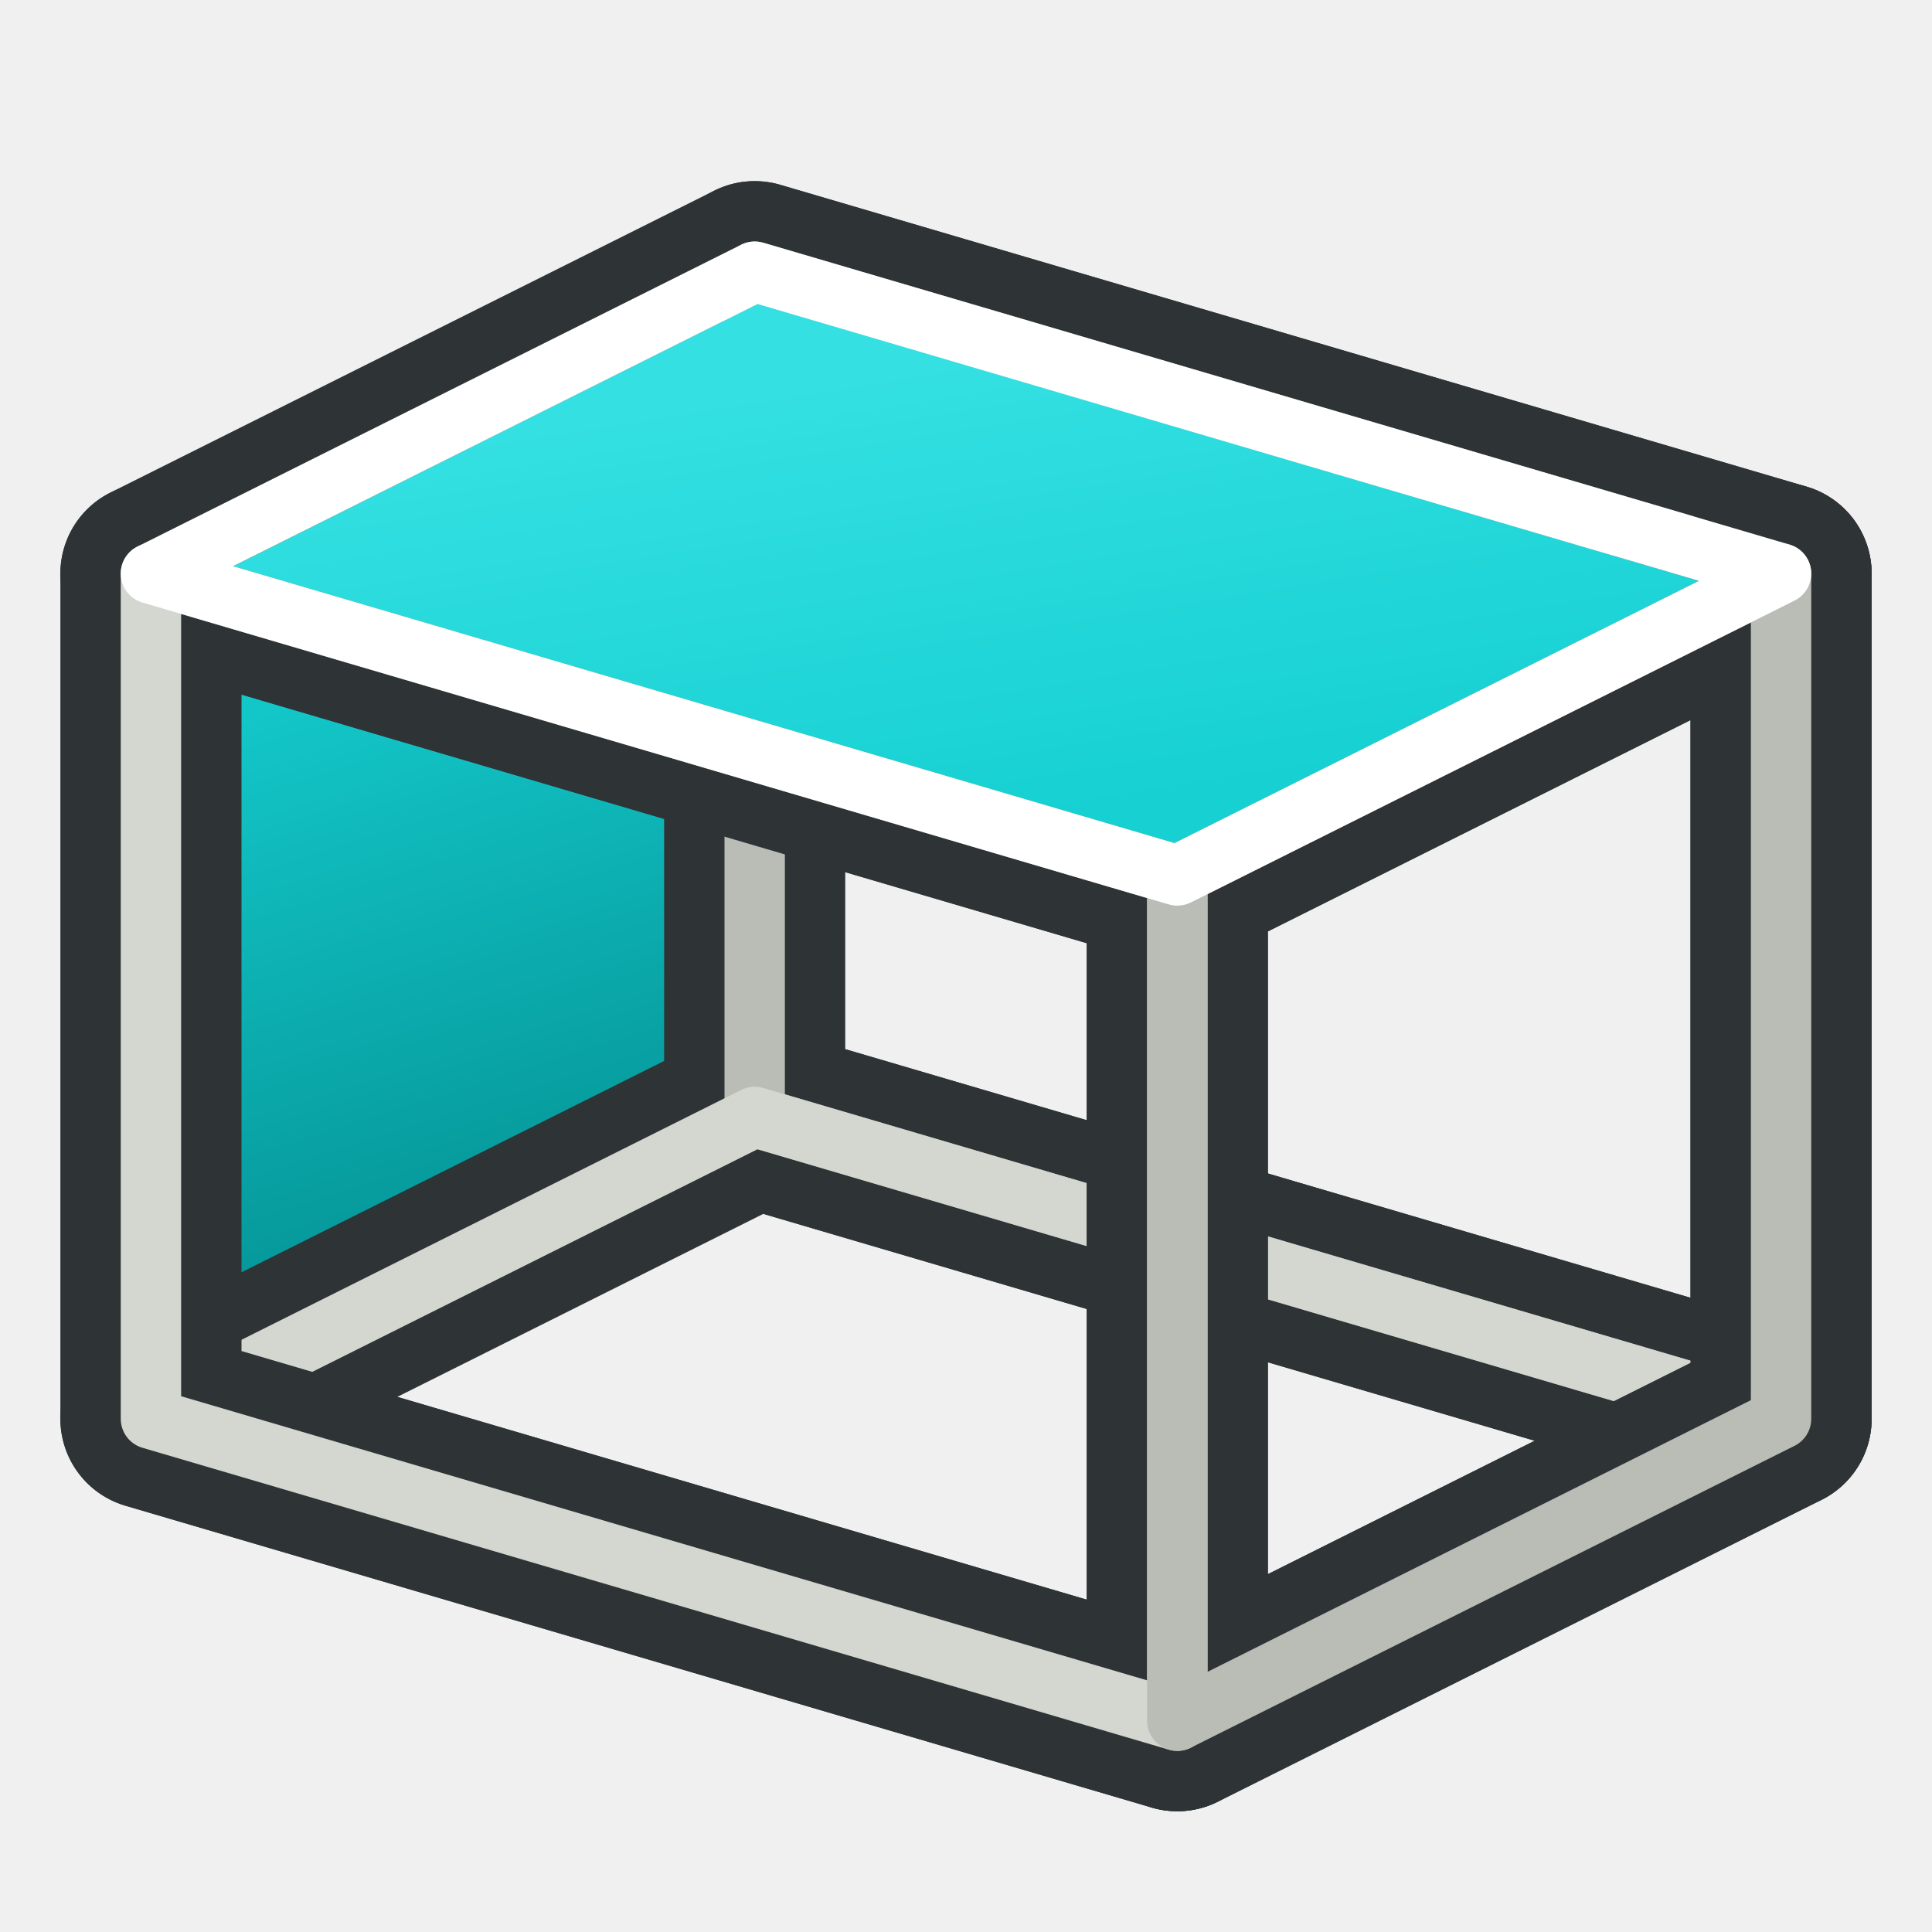
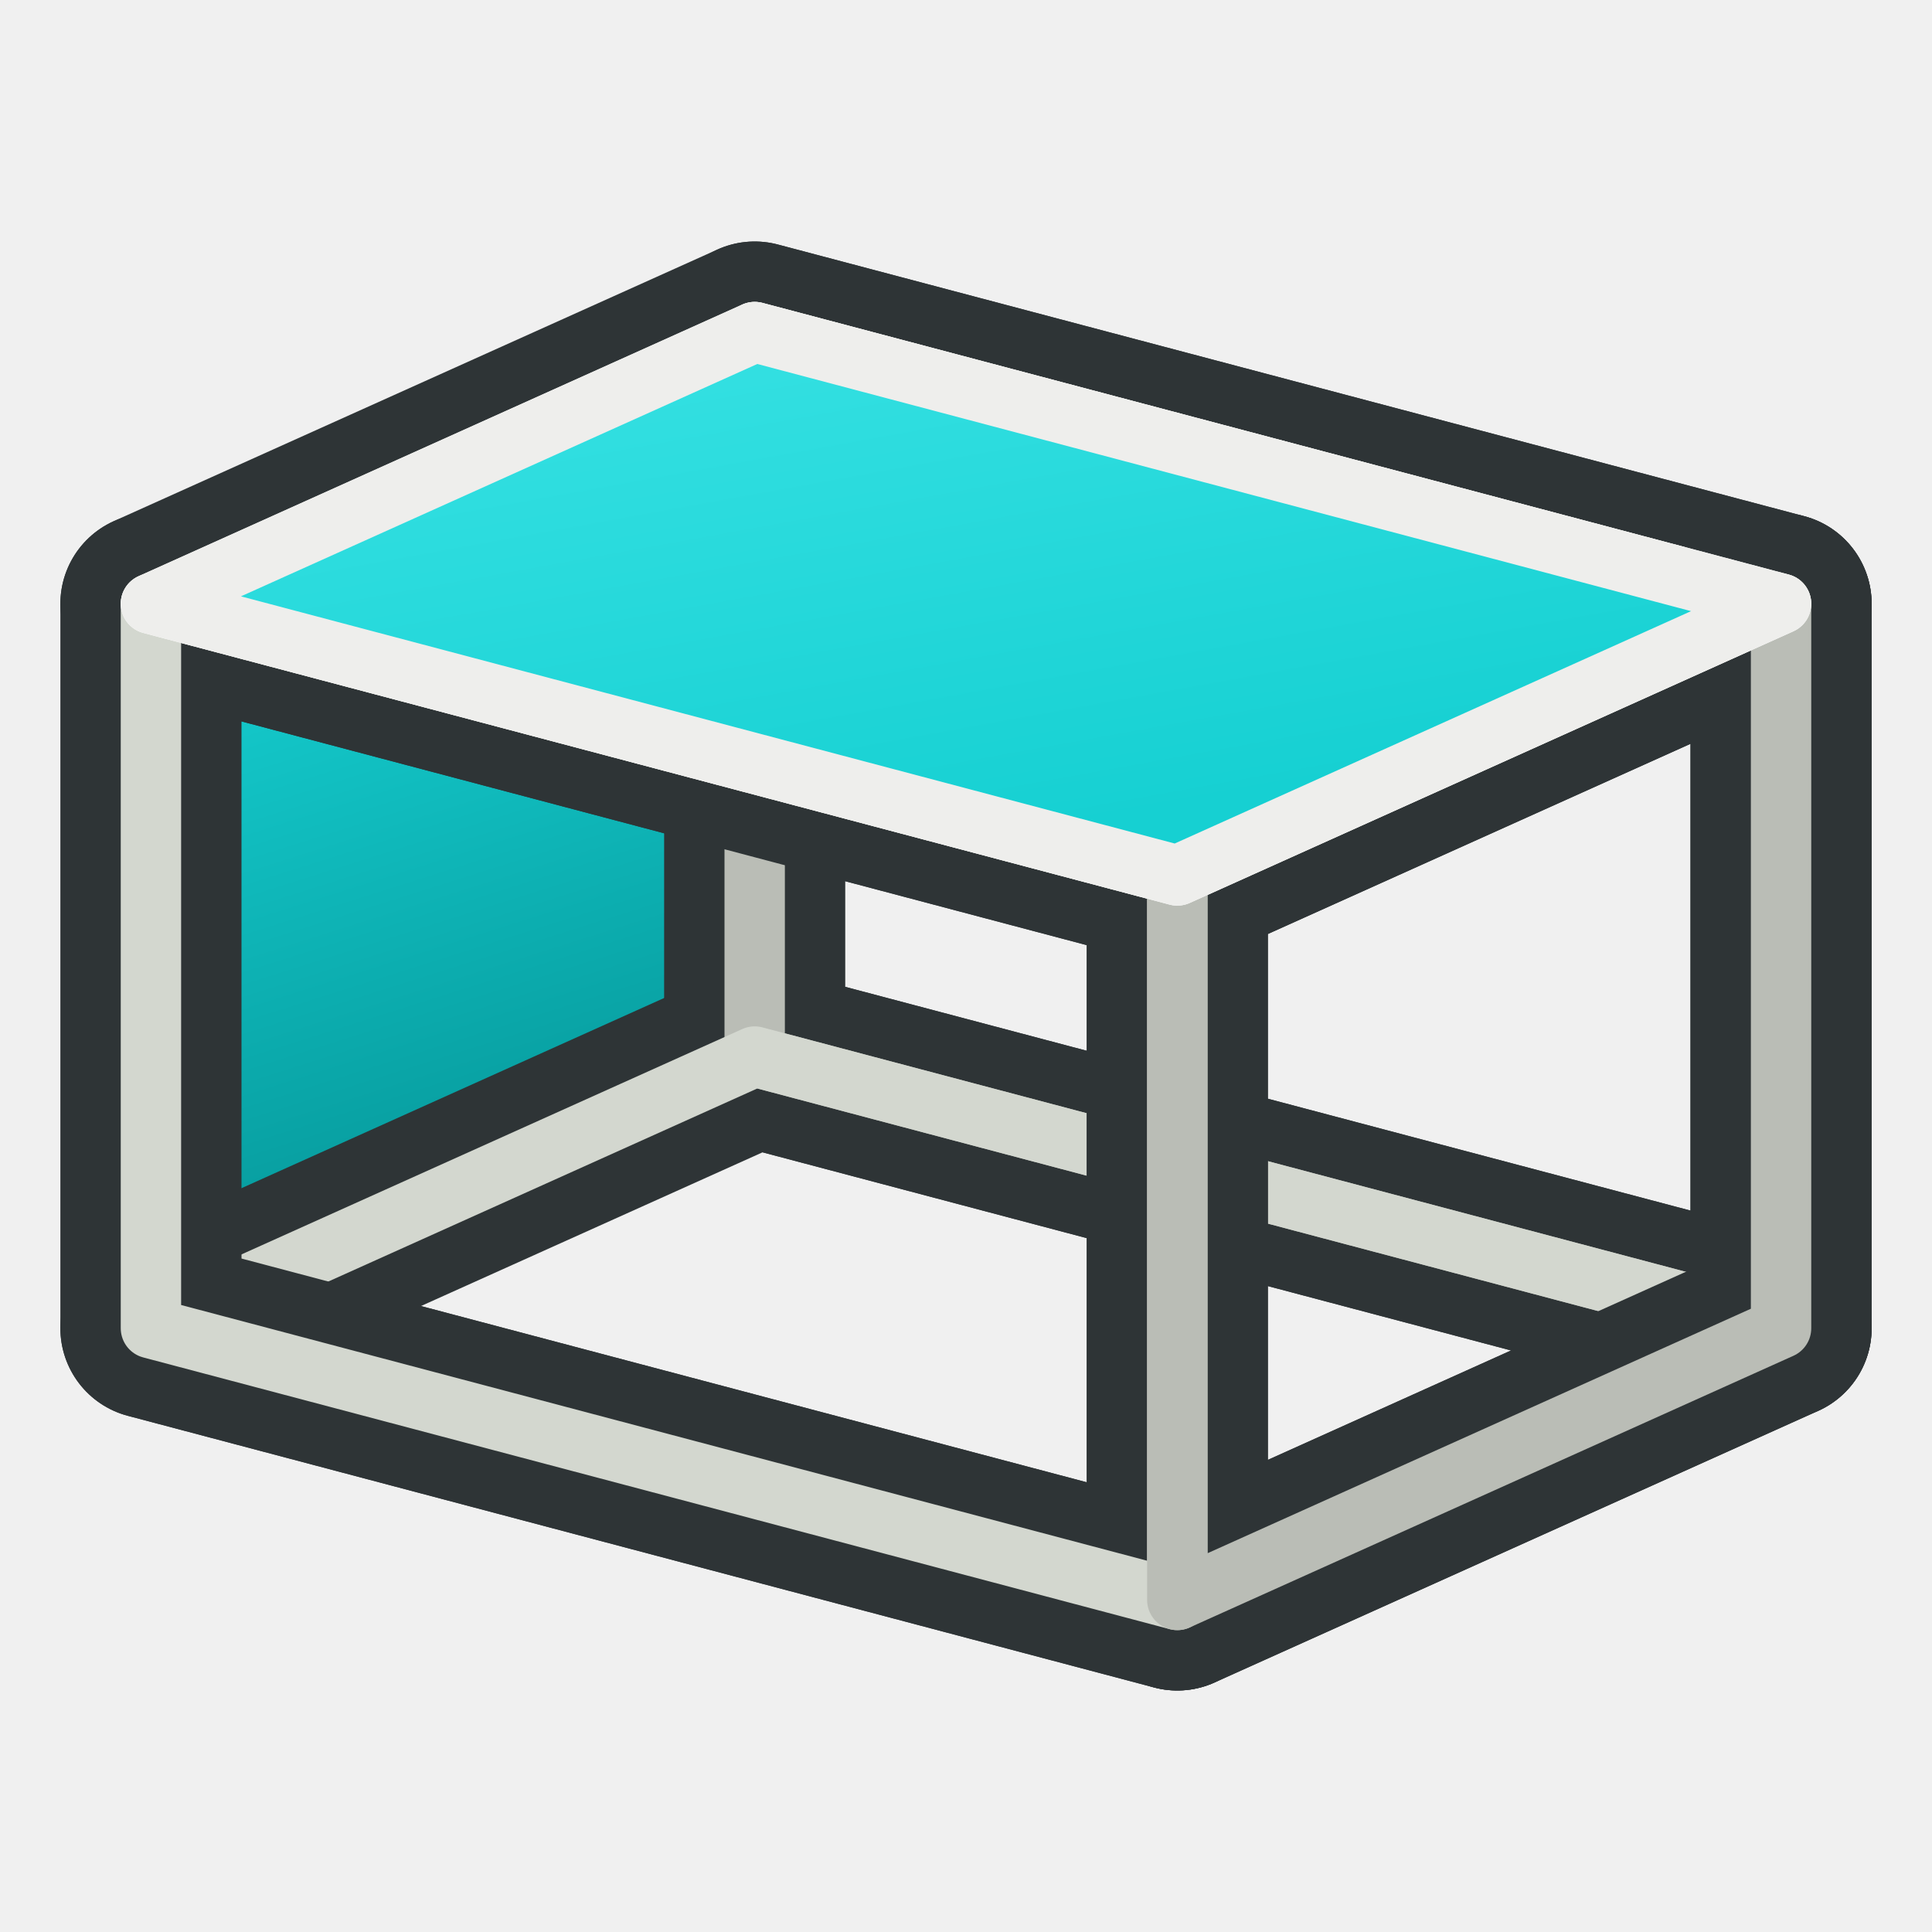
<svg xmlns="http://www.w3.org/2000/svg" xmlns:xlink="http://www.w3.org/1999/xlink" width="64px" height="64px" id="svg2860" version="1.1">
  <defs id="defs2862">
    <linearGradient id="linearGradient3906">
      <stop style="stop-color:#16d0d2;stop-opacity:1" offset="0" id="stop3908" />
      <stop style="stop-color:#34e0e2;stop-opacity:1" offset="1" id="stop3910" />
    </linearGradient>
    <linearGradient id="linearGradient3866">
      <stop id="stop3868" offset="0" style="stop-color:#06989a;stop-opacity:1" />
      <stop id="stop3870" offset="1" style="stop-color:#16d0d2;stop-opacity:1" />
    </linearGradient>
    <linearGradient id="linearGradient3377">
      <stop id="stop3379" offset="0" style="stop-color:#faff2b;stop-opacity:1;" />
      <stop id="stop3381" offset="1" style="stop-color:#ffaa00;stop-opacity:1;" />
    </linearGradient>
    <linearGradient xlink:href="#linearGradient3790-4" id="linearGradient3796-7" x1="26.193" y1="51.39" x2="17.09" y2="23.813" gradientUnits="userSpaceOnUse" />
    <linearGradient id="linearGradient3790-4">
      <stop style="stop-color:#888a85;stop-opacity:1" offset="0" id="stop3792-0" />
      <stop style="stop-color:#d3d7cf;stop-opacity:0;" offset="1" id="stop3794-9" />
    </linearGradient>
    <linearGradient gradientTransform="translate(-20.64508,6.552926)" y2="23.813" x2="17.09" y1="51.39" x1="26.193" gradientUnits="userSpaceOnUse" id="linearGradient3813" xlink:href="#linearGradient3790-4" />
    <linearGradient xlink:href="#linearGradient3790-8" id="linearGradient3796-8" x1="26.193" y1="51.39" x2="17.09" y2="23.813" gradientUnits="userSpaceOnUse" />
    <linearGradient id="linearGradient3790-8">
      <stop style="stop-color:#888a85;stop-opacity:1" offset="0" id="stop3792-2" />
      <stop style="stop-color:#d3d7cf;stop-opacity:1" offset="1" id="stop3794-4" />
    </linearGradient>
-     <linearGradient gradientTransform="translate(-39.66888,-7.768576)" y2="26.84" x2="49.716" y1="47.701" x1="56.318" gradientUnits="userSpaceOnUse" id="linearGradient3847" xlink:href="#linearGradient3866" />
+     <linearGradient gradientTransform="matrix(1.006832,0,0,1.133534,-40.15847,-12.0791)" y2="26.84" x2="49.716" y1="47.701" x1="56.318" gradientUnits="userSpaceOnUse" id="linearGradient3847" xlink:href="#linearGradient3866" />
    <linearGradient gradientTransform="translate(-4.625157,0.5753425)" y2="28.434" x2="46.847" y1="49.136" x1="57.753" gradientUnits="userSpaceOnUse" id="linearGradient3847-5" xlink:href="#linearGradient3866-1" />
    <linearGradient id="linearGradient3866-1">
      <stop id="stop3868-7" offset="0" style="stop-color:#2e3436;stop-opacity:1" />
      <stop id="stop3870-1" offset="1" style="stop-color:#888a85;stop-opacity:1" />
    </linearGradient>
-     <linearGradient y2="25.259" x2="116.016" y1="40.729" x1="118.498" gradientTransform="translate(-87.61145,-12.93672)" gradientUnits="userSpaceOnUse" id="linearGradient3887" xlink:href="#linearGradient3906" />
+     <linearGradient y2="25.259" x2="116.016" y1="40.729" x1="118.498" gradientTransform="matrix(1.006832,0,0,1.133534,-88.42857,-17.93737)" gradientUnits="userSpaceOnUse" id="linearGradient3887" xlink:href="#linearGradient3906" />
+     <linearGradient y2="25.259" x2="116.016" y1="40.729" x1="118.498" gradientTransform="matrix(1.006832,0,0,1.133534,-80.49142,-4.607419)" gradientUnits="userSpaceOnUse" id="linearGradient3887-0" xlink:href="#linearGradient3906" />
  </defs>
-   <g id="layer1">
-     <path style="fill:url(#linearGradient3847);fill-opacity:1;stroke:none" d="m 6.002,19.627 -0.002,25.748 17.987,-8.992 0.011,-25.76 z" id="path3002-1-5" />
-     <path style="fill:none;stroke:#2e3436;stroke-width:6;stroke-linecap:butt;stroke-linejoin:round;stroke-opacity:1" d="m 25,9 0,28 34,10 0,-28 z" id="path3002-5" />
-     <path style="fill:none;stroke:#2e3436;stroke-width:6;stroke-linecap:butt;stroke-linejoin:round;stroke-opacity:1" d="M 39,29 5,19 25,9 59,19 z" id="path3000" />
-     <path style="fill:none;stroke:#2e3436;stroke-width:6;stroke-linecap:butt;stroke-linejoin:round;stroke-opacity:1" d="M 39,57 5,47 25,37 59,47 z" id="path3000-5" />
-     <path style="fill:none;stroke:#babdb6;stroke-width:2;stroke-linecap:butt;stroke-linejoin:round;stroke-opacity:1" d="m 25,9 0,28 34,10 0,-28 z" id="path3002-7-3" />
-     <path style="fill:none;stroke:#d3d7cf;stroke-width:2;stroke-linecap:butt;stroke-linejoin:round;stroke-opacity:1" d="M 39,57 5,47 25,37 59,47 z" id="path3000-6-6" />
-     <path style="fill:none;stroke:#2e3436;stroke-width:6;stroke-linecap:butt;stroke-linejoin:round;stroke-opacity:1" d="M 39,29 59,19 59,47 39,57 z" id="path2998" />
-     <path style="fill:none;stroke:#2e3436;stroke-width:6;stroke-linecap:butt;stroke-linejoin:round;stroke-opacity:1" d="M 5,19 5,47 39,57 39,29 z" id="path3002" />
-     <path style="fill:url(#linearGradient3887);fill-opacity:1;stroke:none" d="M 25.11,10.057 7.719,18.758 38.901,27.931 56.279,19.241 z" id="path3002-1-5-1" />
-     <path style="fill:none;stroke:#d3d7cf;stroke-width:2;stroke-linecap:butt;stroke-linejoin:round;stroke-opacity:1" d="M 5,19 5,47 39,57 39,29 z" id="path3002-7" />
-     <path style="fill:none;stroke:#babdb6;stroke-width:2;stroke-linecap:butt;stroke-linejoin:round;stroke-opacity:1" d="M 39,29 59,19 59,47 39,57 z" id="path2998-3" />
-     <path style="fill:none;stroke:#ffffff;stroke-width:2;stroke-linecap:butt;stroke-linejoin:round;stroke-opacity:1" d="M 39,29 5,19 25,9 59,19 z" id="path3000-6" />
+   <g id="layer2" style="display:inline">
+     <path style="display:inline;fill:url(#linearGradient3847);fill-opacity:1;stroke:none;stroke-width:1.068" d="m 6.002,19.627 -0.002,25.748 17.987,-8.992 0.011,-25.76 z" id="path12" transform="matrix(0.9932147,0,0,0.8821971,0.2170953,2.887573)" />
+     <path style="display:inline;opacity:1;fill:none;stroke:#2e3436;stroke-width:6;stroke-linecap:round;stroke-linejoin:round;stroke-dashoffset:1" d="M 25,35 V 11 l 34,9 v 24 z" id="path1" />
+     <path style="display:inline;opacity:1;fill:none;stroke:#2e3436;stroke-width:6;stroke-linecap:round;stroke-linejoin:round;stroke-dashoffset:1" d="m 5,20 20,-9 34,9 -20,9 z" id="path2" />
+     <path style="display:inline;opacity:1;fill:none;stroke:#2e3436;stroke-width:6;stroke-linecap:round;stroke-linejoin:round;stroke-dashoffset:1" d="m 5,44 20,-9 34,9 -20,9 z" id="path3" />
+     <path style="display:inline;opacity:1;fill:none;stroke:#babdb6;stroke-width:2;stroke-linecap:round;stroke-linejoin:round;stroke-dasharray:none;stroke-dashoffset:1" d="M 25,35 V 11 l 34,9 v 24 z" id="path6" />
+     <path style="display:inline;opacity:1;fill:none;stroke:#d3d7cf;stroke-width:2;stroke-linecap:round;stroke-linejoin:round;stroke-dasharray:none;stroke-dashoffset:1" d="m 5,44 20,-9 34,9 -20,9 z" id="path8" />
+     <path style="display:inline;opacity:1;fill:none;stroke:#2e3436;stroke-width:6;stroke-linecap:round;stroke-linejoin:round;stroke-dashoffset:1" d="M 59,44 V 20 L 39,29 v 24 z" id="path4" />
+     <path style="display:inline;opacity:1;fill:none;stroke:#2e3436;stroke-width:6;stroke-linecap:round;stroke-linejoin:round;stroke-dashoffset:1" d="m 5,44 v -24 l 34,9 V 53 Z" id="path5" />
+     <path style="display:inline;opacity:1;fill:none;stroke:#d3d7cf;stroke-width:2;stroke-linecap:round;stroke-linejoin:round;stroke-dasharray:none;stroke-dashoffset:1" d="m 5,44 v -24 l 34,9 V 53 Z" id="path10" />
+     <path style="display:inline;opacity:1;fill:none;stroke:#babdb6;stroke-width:2;stroke-linecap:round;stroke-linejoin:round;stroke-dasharray:none;stroke-dashoffset:1" d="M 59,44 V 20 L 39,29 v 24 z" id="path9" />
+     <path style="display:inline;opacity:1;fill:none;stroke:#ffffff;stroke-width:2;stroke-linecap:round;stroke-linejoin:round;stroke-dasharray:none;stroke-dashoffset:1" d="m 5,20 20,-9 34,9 -20,9 z" id="path7" />
+     <path style="font-variation-settings:normal;display:inline;opacity:1;fill:url(#linearGradient3887);fill-opacity:1;stroke:#eeeeec;stroke-width:2;stroke-linecap:butt;stroke-linejoin:round;stroke-miterlimit:4;stroke-dasharray:none;stroke-dashoffset:0;stroke-opacity:1;stop-color:#000000;stop-opacity:1" d="m 5,20 20,-9 34,9 -20,9 z" id="path14" />
  </g>
</svg>
